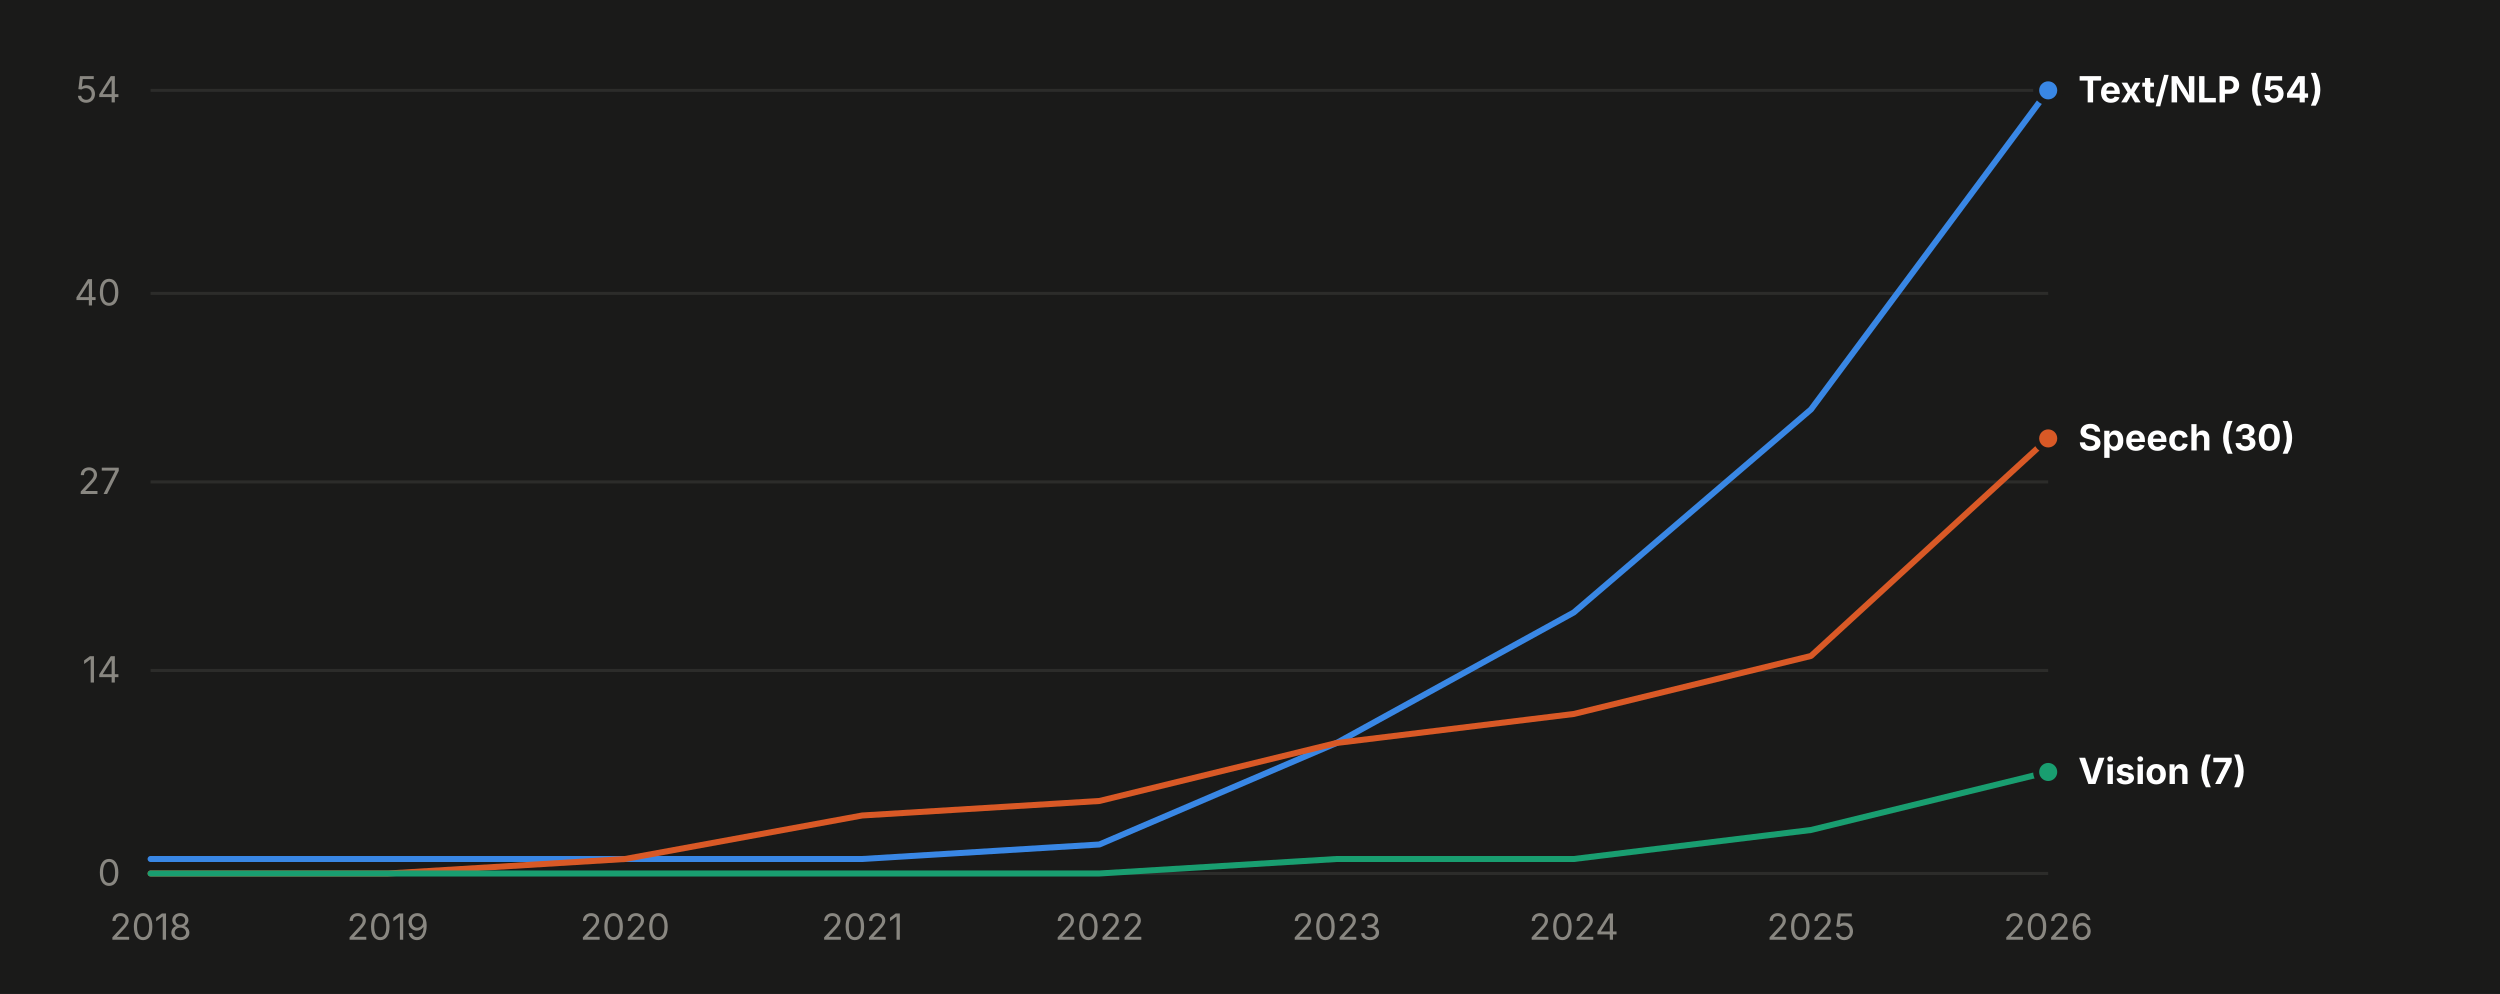
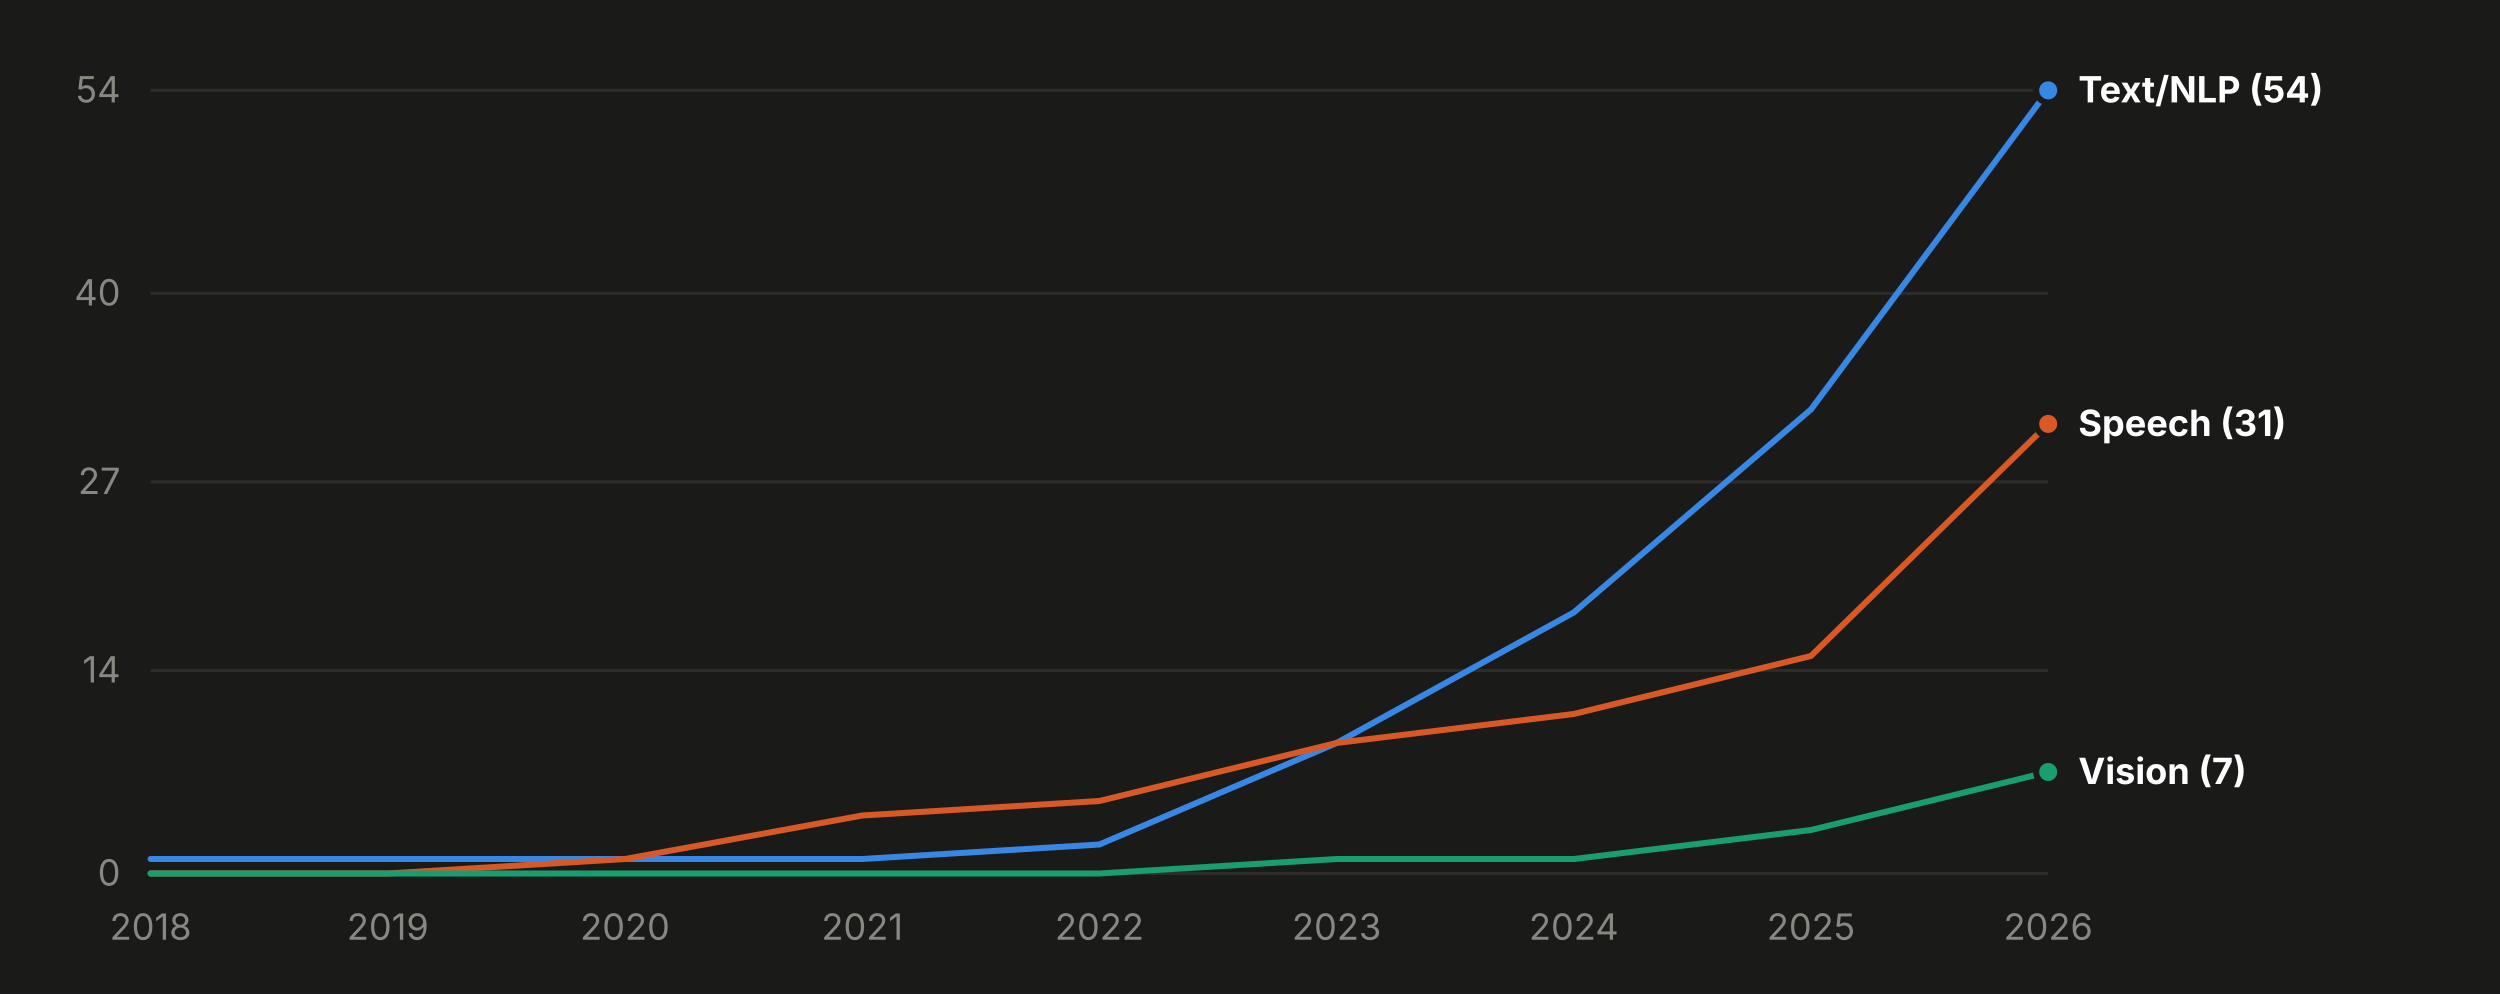
<svg xmlns="http://www.w3.org/2000/svg" width="830" height="330" viewBox="0 0 830 330">
  <rect width="830" height="330" fill="#1a1a19" />
  <style>text{font-family:"Segoe UI",Inter,Arial,sans-serif;fill:#ffffff}.title{font-size:22px;font-weight:700}.sub{font-size:12px;fill:#c3c2b7}.muted{font-size:11px;fill:#898781}.axis{font-size:12px;fill:#898781}.grid{stroke:#2c2c2a;stroke-width:1}.legend{font-size:12px;fill:#c3c2b7}.endlabel{font-size:12px;font-weight:700}</style>
  <line x1="50" y1="290.0" x2="680" y2="290.0" class="grid" />
  <text x="40" y="294.0" text-anchor="end" class="axis">0</text>
  <line x1="50" y1="222.593" x2="680" y2="222.593" class="grid" />
  <text x="40" y="226.593" text-anchor="end" class="axis">14</text>
  <line x1="50" y1="160.0" x2="680" y2="160.0" class="grid" />
  <text x="40" y="164.0" text-anchor="end" class="axis">27</text>
  <line x1="50" y1="97.407" x2="680" y2="97.407" class="grid" />
  <text x="40" y="101.407" text-anchor="end" class="axis">40</text>
  <line x1="50" y1="30.0" x2="680" y2="30.0" class="grid" />
  <text x="40" y="34.0" text-anchor="end" class="axis">54</text>
  <text x="50.0" y="312" text-anchor="middle" class="axis">2018</text>
  <text x="128.75" y="312" text-anchor="middle" class="axis">2019</text>
  <text x="207.5" y="312" text-anchor="middle" class="axis">2020</text>
  <text x="286.25" y="312" text-anchor="middle" class="axis">2021</text>
  <text x="365.0" y="312" text-anchor="middle" class="axis">2022</text>
  <text x="443.75" y="312" text-anchor="middle" class="axis">2023</text>
  <text x="522.5" y="312" text-anchor="middle" class="axis">2024</text>
  <text x="601.25" y="312" text-anchor="middle" class="axis">2025</text>
  <text x="680.0" y="312" text-anchor="middle" class="axis">2026</text>
  <polyline points="50.0,285.185 128.75,285.185 207.5,285.185 286.25,285.185 365.0,280.37 443.75,246.667 522.5,203.333 601.25,135.926 680.0,30.0" fill="none" stroke="#3987e5" stroke-width="2" stroke-linejoin="round" stroke-linecap="round" />
  <circle cx="680.0" cy="30.0" r="4" fill="#3987e5" stroke="#1a1a19" stroke-width="2" />
  <text x="690.0" y="34.0" class="endlabel" fill="#3987e5">Text/NLP (54)</text>
-   <polyline points="50.0,290.0 128.75,290.0 207.5,285.185 286.25,270.741 365.0,265.926 443.75,246.667 522.5,237.037 601.25,217.778 680.0,145.556" fill="none" stroke="#d95926" stroke-width="2" stroke-linejoin="round" stroke-linecap="round" />
-   <circle cx="680.0" cy="145.556" r="4" fill="#d95926" stroke="#1a1a19" stroke-width="2" />
-   <text x="690.0" y="149.556" class="endlabel" fill="#d95926">Speech (30)</text>
+   <polyline points="50.0,290.0 128.75,290.0 207.5,285.185 286.25,270.741 365.0,265.926 443.75,246.667 522.5,237.037 601.25,217.778 680.0,140.741" fill="none" stroke="#d95926" stroke-width="2" stroke-linejoin="round" stroke-linecap="round" />
+   <circle cx="680.0" cy="140.741" r="4" fill="#d95926" stroke="#1a1a19" stroke-width="2" />
+   <text x="690.0" y="144.741" class="endlabel" fill="#d95926">Speech (31)</text>
  <polyline points="50.0,290.0 128.75,290.0 207.5,290.0 286.25,290.0 365.0,290.0 443.75,285.185 522.5,285.185 601.25,275.556 680.0,256.296" fill="none" stroke="#199e70" stroke-width="2" stroke-linejoin="round" stroke-linecap="round" />
  <circle cx="680.0" cy="256.296" r="4" fill="#199e70" stroke="#1a1a19" stroke-width="2" />
  <text x="690.0" y="260.296" class="endlabel" fill="#199e70">Vision (7)</text>
</svg>
